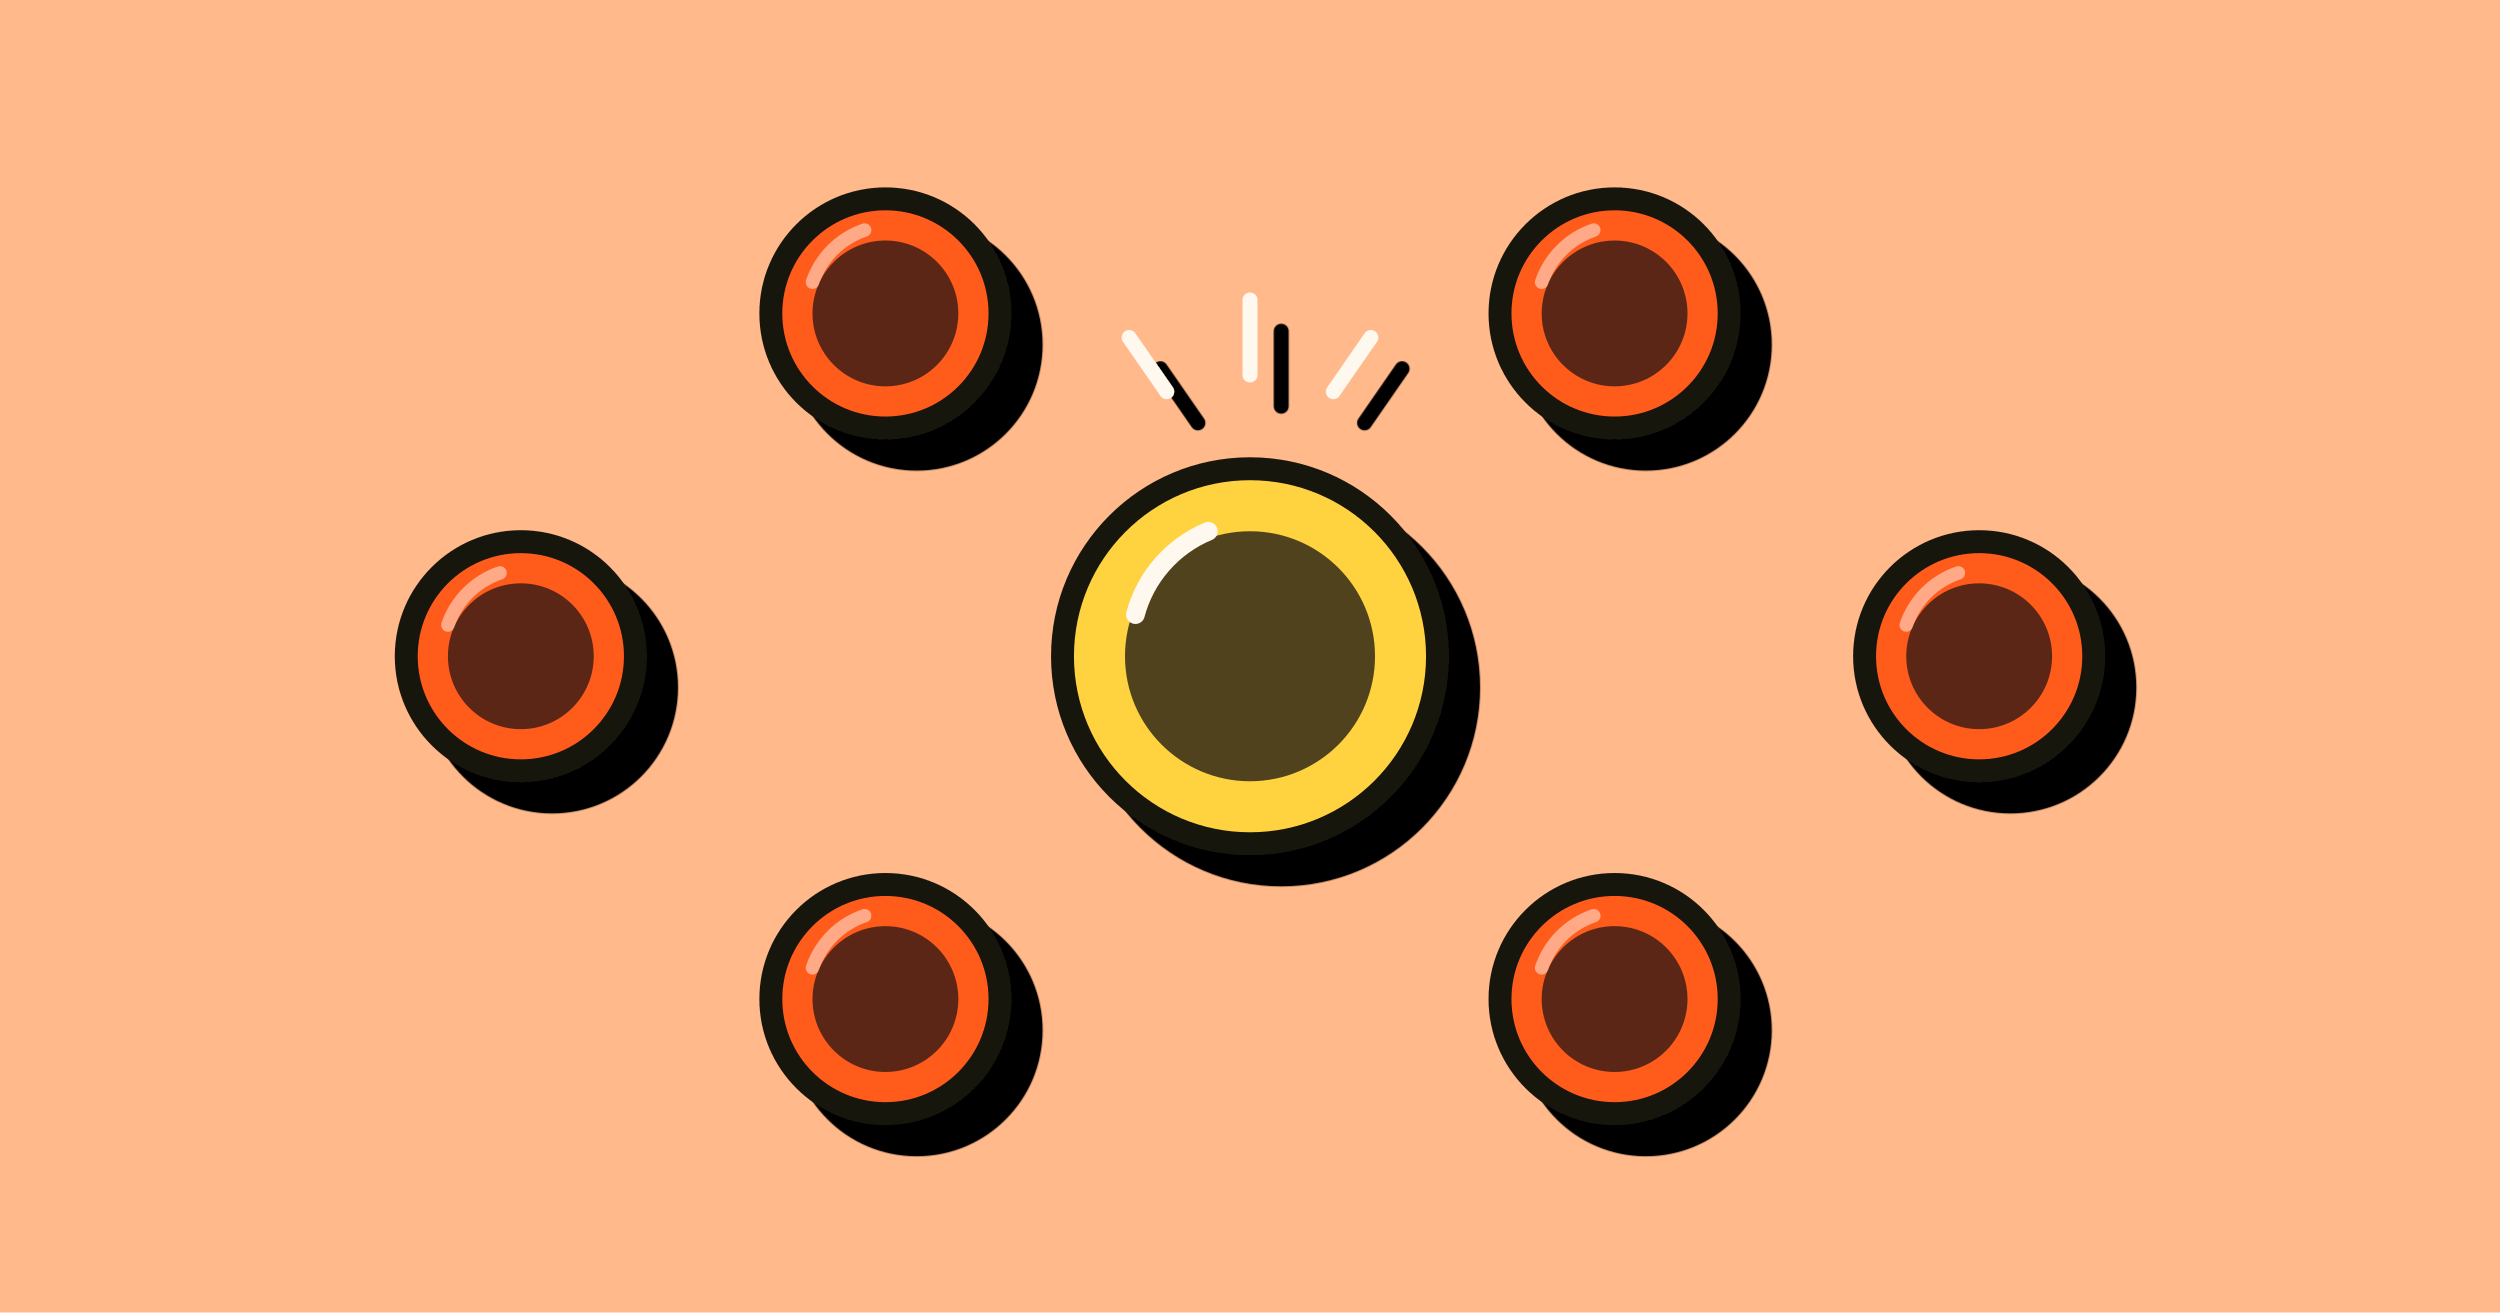
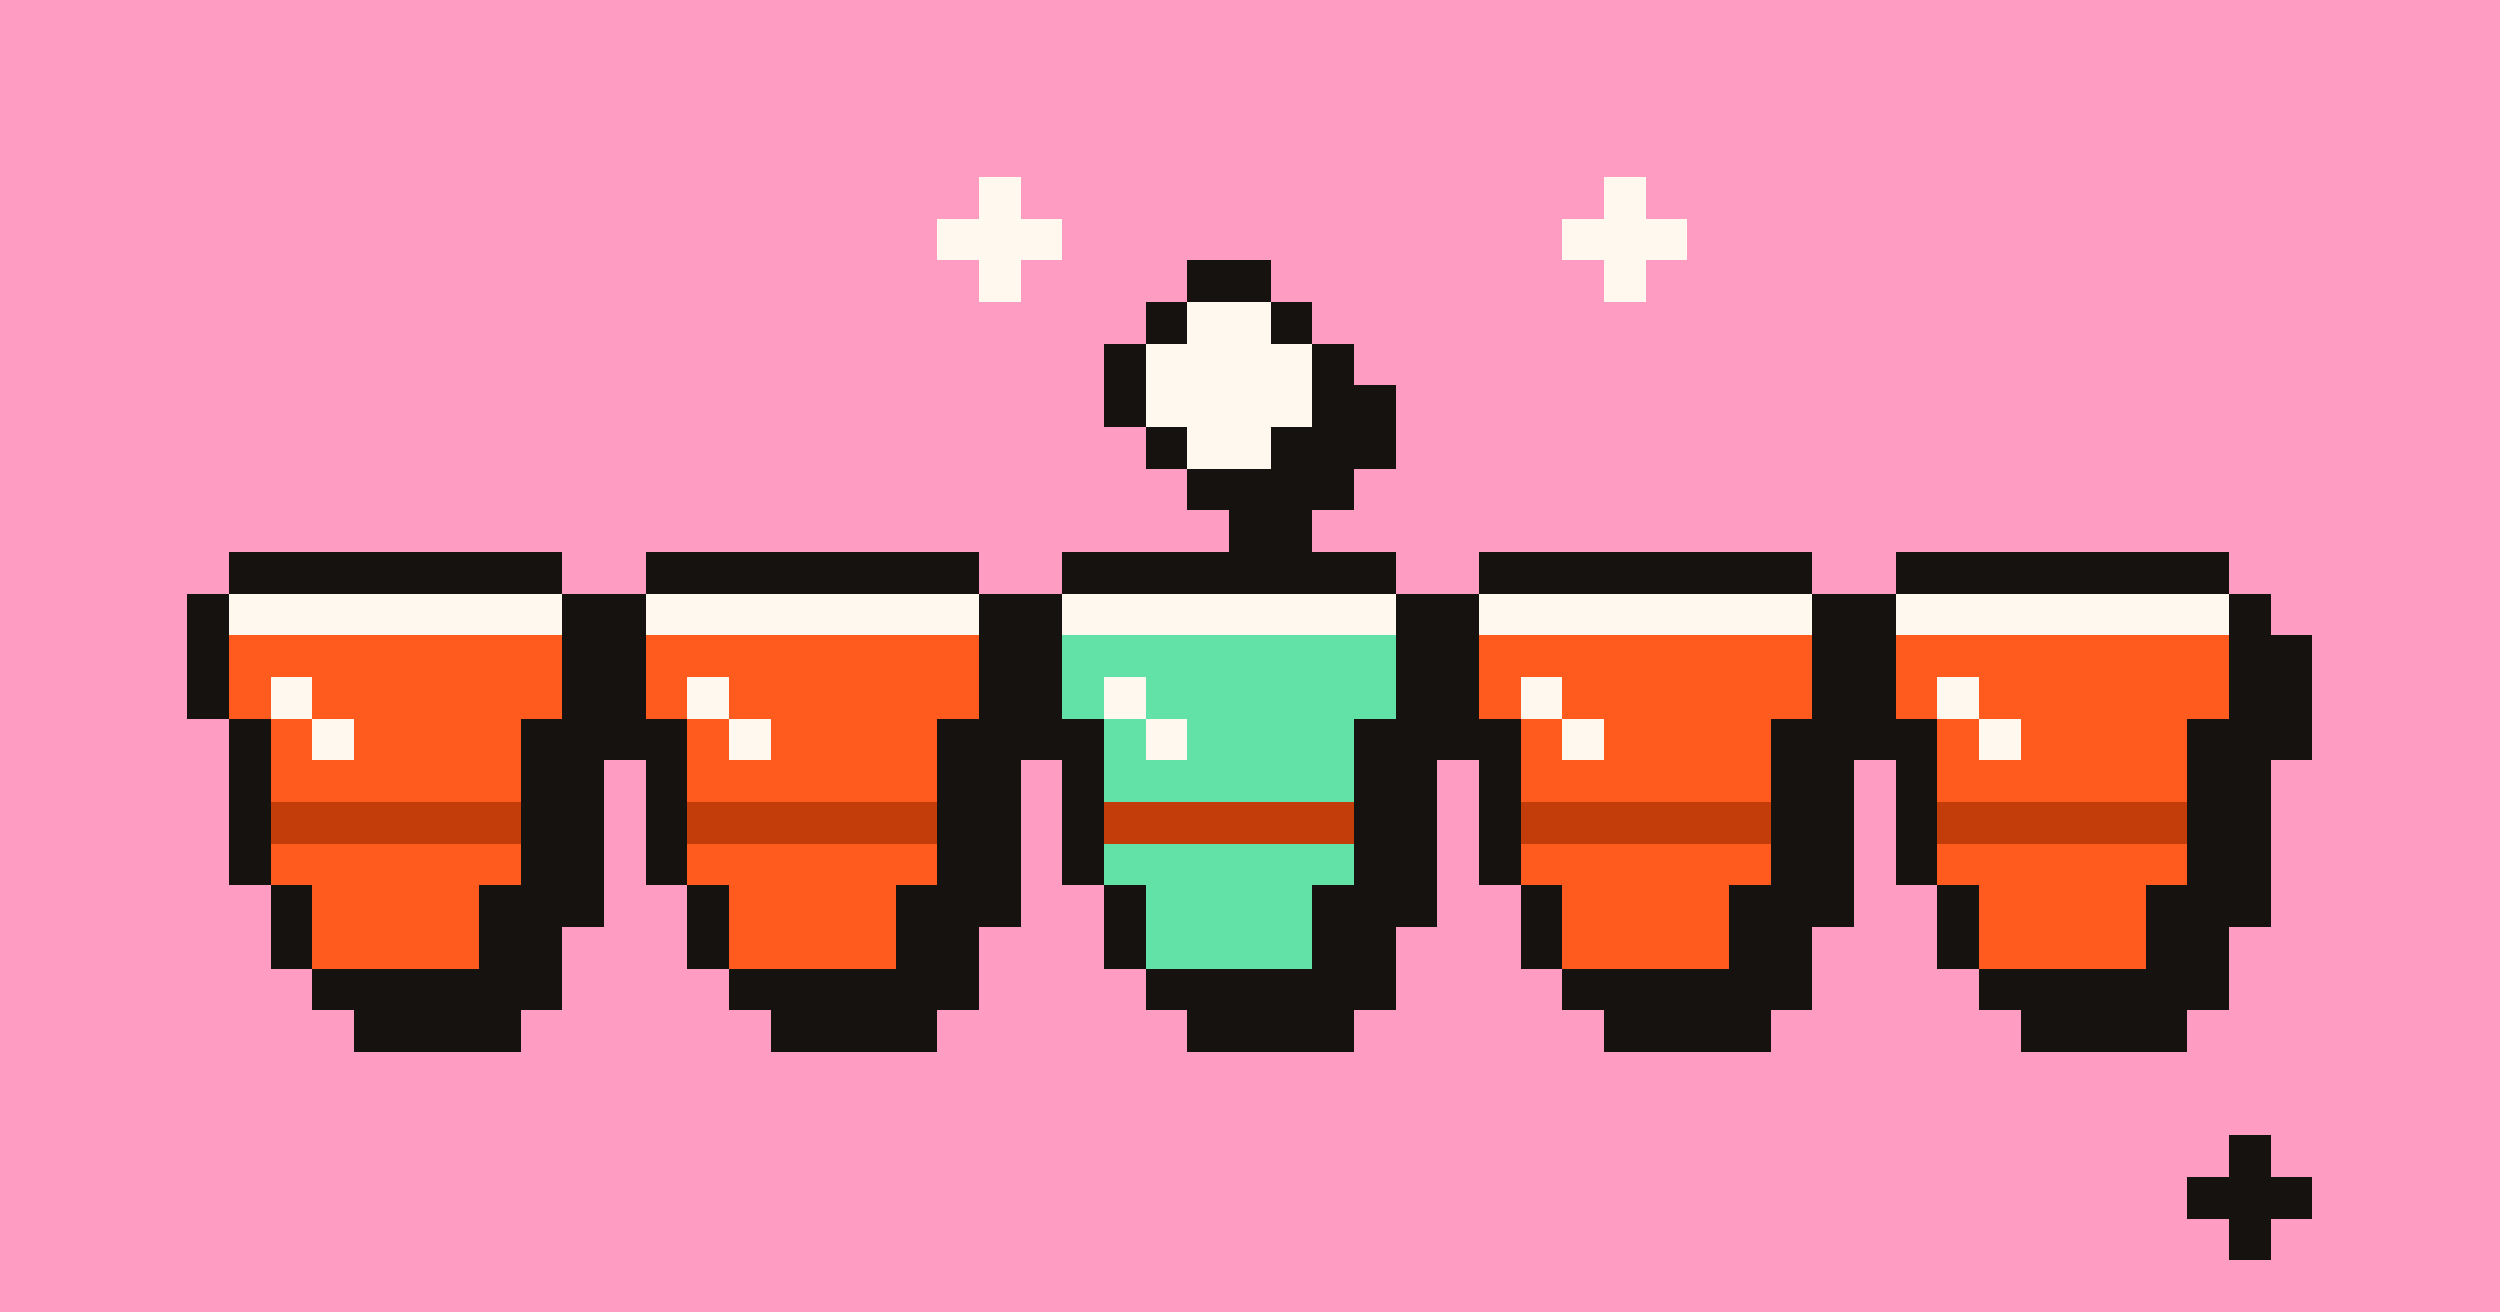
- <svg xmlns="http://www.w3.org/2000/svg" viewBox="0 0 240 126" width="240" height="126">
-   <defs>
-     <filter id="h" x="-5%" y="-5%" width="115%" height="125%">
-       <feOffset in="SourceAlpha" dx="3" dy="3" result="s" />
-       <feMerge>
-         <feMergeNode in="s" />
-         <feMergeNode in="SourceGraphic" />
-       </feMerge>
-     </filter>
-   </defs>
-   <rect width="240" height="126" fill="#FFB98A" />
-   <g filter="url(#h)">
-     <circle cx="190" cy="63" r="11" fill="#FF5B1F" stroke="#16120F" stroke-width="2.2" stroke-linejoin="round" vector-effect="non-scaling-stroke" />
-     <circle cx="190" cy="63" r="7" fill="#16120F" opacity=".7" />
-     <path d="M183 60 A8 8 0 0 1 188 55" fill="none" stroke="#FFF8EE" stroke-opacity=".5" stroke-width="1.3" stroke-linecap="round" />
-     <circle cx="155" cy="95.91" r="11" fill="#FF5B1F" stroke="#16120F" stroke-width="2.2" stroke-linejoin="round" vector-effect="non-scaling-stroke" />
-     <circle cx="155" cy="95.91" r="7" fill="#16120F" opacity=".7" />
-     <path d="M148 92.91 A8 8 0 0 1 153 87.91" fill="none" stroke="#FFF8EE" stroke-opacity=".5" stroke-width="1.3" stroke-linecap="round" />
-     <circle cx="85" cy="95.91" r="11" fill="#FF5B1F" stroke="#16120F" stroke-width="2.2" stroke-linejoin="round" vector-effect="non-scaling-stroke" />
-     <circle cx="85" cy="95.91" r="7" fill="#16120F" opacity=".7" />
-     <path d="M78 92.91 A8 8 0 0 1 83 87.91" fill="none" stroke="#FFF8EE" stroke-opacity=".5" stroke-width="1.3" stroke-linecap="round" />
-     <circle cx="50" cy="63" r="11" fill="#FF5B1F" stroke="#16120F" stroke-width="2.2" stroke-linejoin="round" vector-effect="non-scaling-stroke" />
-     <circle cx="50" cy="63" r="7" fill="#16120F" opacity=".7" />
-     <path d="M43 60 A8 8 0 0 1 48 55" fill="none" stroke="#FFF8EE" stroke-opacity=".5" stroke-width="1.3" stroke-linecap="round" />
-     <circle cx="85" cy="30.09" r="11" fill="#FF5B1F" stroke="#16120F" stroke-width="2.2" stroke-linejoin="round" vector-effect="non-scaling-stroke" />
-     <circle cx="85" cy="30.09" r="7" fill="#16120F" opacity=".7" />
-     <path d="M78 27.09 A8 8 0 0 1 83 22.09" fill="none" stroke="#FFF8EE" stroke-opacity=".5" stroke-width="1.3" stroke-linecap="round" />
-     <circle cx="155" cy="30.09" r="11" fill="#FF5B1F" stroke="#16120F" stroke-width="2.2" stroke-linejoin="round" vector-effect="non-scaling-stroke" />
-     <circle cx="155" cy="30.09" r="7" fill="#16120F" opacity=".7" />
-     <path d="M148 27.09 A8 8 0 0 1 153 22.09" fill="none" stroke="#FFF8EE" stroke-opacity=".5" stroke-width="1.3" stroke-linecap="round" />
-     <circle cx="120" cy="63" r="18" fill="#FFD23F" stroke="#16120F" stroke-width="2.2" stroke-linejoin="round" vector-effect="non-scaling-stroke" />
-     <circle cx="120" cy="63" r="12" fill="#16120F" opacity=".75" />
-     <path d="M109 59 A12 12 0 0 1 116 51" fill="none" stroke="#FFF8EE" stroke-width="1.8" stroke-linecap="round" />
-     <g stroke="#FFF8EE" stroke-width="1.44" stroke-linecap="round">
-       <line x1="120" y1="36" x2="120" y2="28.8" />
-       <line x1="112" y1="37.6" x2="108.4" y2="32.4" />
-       <line x1="128" y1="37.6" x2="131.6" y2="32.4" />
-     </g>
-   </g>
+ <svg xmlns="http://www.w3.org/2000/svg" viewBox="0 0 240 126" width="240" height="126" shape-rendering="crispEdges">
+   <rect width="240" height="126" fill="#FF9CC2" />
+   <rect x="214" y="109" width="4" height="4" fill="#16120F" />
+   <rect x="210" y="113" width="4" height="4" fill="#16120F" />
+   <rect x="214" y="113" width="4" height="4" fill="#16120F" />
+   <rect x="218" y="113" width="4" height="4" fill="#16120F" />
+   <rect x="214" y="117" width="4" height="4" fill="#16120F" />
+   <rect x="154" y="17" width="4" height="4" fill="#FFF8EE" />
+   <rect x="150" y="21" width="4" height="4" fill="#FFF8EE" />
+   <rect x="154" y="21" width="4" height="4" fill="#FFF8EE" />
+   <rect x="158" y="21" width="4" height="4" fill="#FFF8EE" />
+   <rect x="154" y="25" width="4" height="4" fill="#FFF8EE" />
+   <rect x="94" y="17" width="4" height="4" fill="#FFF8EE" />
+   <rect x="90" y="21" width="4" height="4" fill="#FFF8EE" />
+   <rect x="94" y="21" width="4" height="4" fill="#FFF8EE" />
+   <rect x="98" y="21" width="4" height="4" fill="#FFF8EE" />
+   <rect x="94" y="25" width="4" height="4" fill="#FFF8EE" />
+   <rect x="130" y="37" width="4" height="4" fill="#16120F" />
+   <rect x="126" y="41" width="8" height="4" fill="#16120F" />
+   <rect x="122" y="45" width="8" height="4" fill="#16120F" />
+   <rect x="118" y="49" width="8" height="4" fill="#16120F" />
+   <rect x="218" y="61" width="4" height="4" fill="#16120F" />
+   <rect x="218" y="65" width="4" height="4" fill="#16120F" />
+   <rect x="54" y="69" width="8" height="4" fill="#16120F" />
+   <rect x="94" y="69" width="8" height="4" fill="#16120F" />
+   <rect x="134" y="69" width="8" height="4" fill="#16120F" />
+   <rect x="174" y="69" width="8" height="4" fill="#16120F" />
+   <rect x="214" y="69" width="8" height="4" fill="#16120F" />
+   <rect x="54" y="73" width="4" height="4" fill="#16120F" />
+   <rect x="94" y="73" width="4" height="4" fill="#16120F" />
+   <rect x="134" y="73" width="4" height="4" fill="#16120F" />
+   <rect x="174" y="73" width="4" height="4" fill="#16120F" />
+   <rect x="214" y="73" width="4" height="4" fill="#16120F" />
+   <rect x="54" y="77" width="4" height="4" fill="#16120F" />
+   <rect x="94" y="77" width="4" height="4" fill="#16120F" />
+   <rect x="134" y="77" width="4" height="4" fill="#16120F" />
+   <rect x="174" y="77" width="4" height="4" fill="#16120F" />
+   <rect x="214" y="77" width="4" height="4" fill="#16120F" />
+   <rect x="54" y="81" width="4" height="4" fill="#16120F" />
+   <rect x="94" y="81" width="4" height="4" fill="#16120F" />
+   <rect x="134" y="81" width="4" height="4" fill="#16120F" />
+   <rect x="174" y="81" width="4" height="4" fill="#16120F" />
+   <rect x="214" y="81" width="4" height="4" fill="#16120F" />
+   <rect x="50" y="85" width="8" height="4" fill="#16120F" />
+   <rect x="90" y="85" width="8" height="4" fill="#16120F" />
+   <rect x="130" y="85" width="8" height="4" fill="#16120F" />
+   <rect x="170" y="85" width="8" height="4" fill="#16120F" />
+   <rect x="210" y="85" width="8" height="4" fill="#16120F" />
+   <rect x="50" y="89" width="4" height="4" fill="#16120F" />
+   <rect x="90" y="89" width="4" height="4" fill="#16120F" />
+   <rect x="130" y="89" width="4" height="4" fill="#16120F" />
+   <rect x="170" y="89" width="4" height="4" fill="#16120F" />
+   <rect x="210" y="89" width="4" height="4" fill="#16120F" />
+   <rect x="46" y="93" width="8" height="4" fill="#16120F" />
+   <rect x="86" y="93" width="8" height="4" fill="#16120F" />
+   <rect x="126" y="93" width="8" height="4" fill="#16120F" />
+   <rect x="166" y="93" width="8" height="4" fill="#16120F" />
+   <rect x="206" y="93" width="8" height="4" fill="#16120F" />
+   <rect x="34" y="97" width="16" height="4" fill="#16120F" />
+   <rect x="74" y="97" width="16" height="4" fill="#16120F" />
+   <rect x="114" y="97" width="16" height="4" fill="#16120F" />
+   <rect x="154" y="97" width="16" height="4" fill="#16120F" />
+   <rect x="194" y="97" width="16" height="4" fill="#16120F" />
+   <rect x="114" y="25" width="8" height="4" fill="#16120F" />
+   <rect x="110" y="29" width="4" height="4" fill="#16120F" />
+   <rect x="122" y="29" width="4" height="4" fill="#16120F" />
+   <rect x="106" y="33" width="4" height="4" fill="#16120F" />
+   <rect x="126" y="33" width="4" height="4" fill="#16120F" />
+   <rect x="106" y="37" width="4" height="4" fill="#16120F" />
+   <rect x="126" y="37" width="4" height="4" fill="#16120F" />
+   <rect x="110" y="41" width="4" height="4" fill="#16120F" />
+   <rect x="122" y="41" width="4" height="4" fill="#16120F" />
+   <rect x="114" y="45" width="8" height="4" fill="#16120F" />
+   <rect x="22" y="53" width="32" height="4" fill="#16120F" />
+   <rect x="62" y="53" width="32" height="4" fill="#16120F" />
+   <rect x="102" y="53" width="32" height="4" fill="#16120F" />
+   <rect x="142" y="53" width="32" height="4" fill="#16120F" />
+   <rect x="182" y="53" width="32" height="4" fill="#16120F" />
+   <rect x="18" y="57" width="4" height="4" fill="#16120F" />
+   <rect x="54" y="57" width="8" height="4" fill="#16120F" />
+   <rect x="94" y="57" width="8" height="4" fill="#16120F" />
+   <rect x="134" y="57" width="8" height="4" fill="#16120F" />
+   <rect x="174" y="57" width="8" height="4" fill="#16120F" />
+   <rect x="214" y="57" width="4" height="4" fill="#16120F" />
+   <rect x="18" y="61" width="4" height="4" fill="#16120F" />
+   <rect x="54" y="61" width="8" height="4" fill="#16120F" />
+   <rect x="94" y="61" width="8" height="4" fill="#16120F" />
+   <rect x="134" y="61" width="8" height="4" fill="#16120F" />
+   <rect x="174" y="61" width="8" height="4" fill="#16120F" />
+   <rect x="214" y="61" width="4" height="4" fill="#16120F" />
+   <rect x="18" y="65" width="4" height="4" fill="#16120F" />
+   <rect x="54" y="65" width="8" height="4" fill="#16120F" />
+   <rect x="94" y="65" width="8" height="4" fill="#16120F" />
+   <rect x="134" y="65" width="8" height="4" fill="#16120F" />
+   <rect x="174" y="65" width="8" height="4" fill="#16120F" />
+   <rect x="214" y="65" width="4" height="4" fill="#16120F" />
+   <rect x="22" y="69" width="4" height="4" fill="#16120F" />
+   <rect x="50" y="69" width="4" height="4" fill="#16120F" />
+   <rect x="62" y="69" width="4" height="4" fill="#16120F" />
+   <rect x="90" y="69" width="4" height="4" fill="#16120F" />
+   <rect x="102" y="69" width="4" height="4" fill="#16120F" />
+   <rect x="130" y="69" width="4" height="4" fill="#16120F" />
+   <rect x="142" y="69" width="4" height="4" fill="#16120F" />
+   <rect x="170" y="69" width="4" height="4" fill="#16120F" />
+   <rect x="182" y="69" width="4" height="4" fill="#16120F" />
+   <rect x="210" y="69" width="4" height="4" fill="#16120F" />
+   <rect x="22" y="73" width="4" height="4" fill="#16120F" />
+   <rect x="50" y="73" width="4" height="4" fill="#16120F" />
+   <rect x="62" y="73" width="4" height="4" fill="#16120F" />
+   <rect x="90" y="73" width="4" height="4" fill="#16120F" />
+   <rect x="102" y="73" width="4" height="4" fill="#16120F" />
+   <rect x="130" y="73" width="4" height="4" fill="#16120F" />
+   <rect x="142" y="73" width="4" height="4" fill="#16120F" />
+   <rect x="170" y="73" width="4" height="4" fill="#16120F" />
+   <rect x="182" y="73" width="4" height="4" fill="#16120F" />
+   <rect x="210" y="73" width="4" height="4" fill="#16120F" />
+   <rect x="22" y="77" width="4" height="4" fill="#16120F" />
+   <rect x="50" y="77" width="4" height="4" fill="#16120F" />
+   <rect x="62" y="77" width="4" height="4" fill="#16120F" />
+   <rect x="90" y="77" width="4" height="4" fill="#16120F" />
+   <rect x="102" y="77" width="4" height="4" fill="#16120F" />
+   <rect x="130" y="77" width="4" height="4" fill="#16120F" />
+   <rect x="142" y="77" width="4" height="4" fill="#16120F" />
+   <rect x="170" y="77" width="4" height="4" fill="#16120F" />
+   <rect x="182" y="77" width="4" height="4" fill="#16120F" />
+   <rect x="210" y="77" width="4" height="4" fill="#16120F" />
+   <rect x="22" y="81" width="4" height="4" fill="#16120F" />
+   <rect x="50" y="81" width="4" height="4" fill="#16120F" />
+   <rect x="62" y="81" width="4" height="4" fill="#16120F" />
+   <rect x="90" y="81" width="4" height="4" fill="#16120F" />
+   <rect x="102" y="81" width="4" height="4" fill="#16120F" />
+   <rect x="130" y="81" width="4" height="4" fill="#16120F" />
+   <rect x="142" y="81" width="4" height="4" fill="#16120F" />
+   <rect x="170" y="81" width="4" height="4" fill="#16120F" />
+   <rect x="182" y="81" width="4" height="4" fill="#16120F" />
+   <rect x="210" y="81" width="4" height="4" fill="#16120F" />
+   <rect x="26" y="85" width="4" height="4" fill="#16120F" />
+   <rect x="46" y="85" width="4" height="4" fill="#16120F" />
+   <rect x="66" y="85" width="4" height="4" fill="#16120F" />
+   <rect x="86" y="85" width="4" height="4" fill="#16120F" />
+   <rect x="106" y="85" width="4" height="4" fill="#16120F" />
+   <rect x="126" y="85" width="4" height="4" fill="#16120F" />
+   <rect x="146" y="85" width="4" height="4" fill="#16120F" />
+   <rect x="166" y="85" width="4" height="4" fill="#16120F" />
+   <rect x="186" y="85" width="4" height="4" fill="#16120F" />
+   <rect x="206" y="85" width="4" height="4" fill="#16120F" />
+   <rect x="26" y="89" width="4" height="4" fill="#16120F" />
+   <rect x="46" y="89" width="4" height="4" fill="#16120F" />
+   <rect x="66" y="89" width="4" height="4" fill="#16120F" />
+   <rect x="86" y="89" width="4" height="4" fill="#16120F" />
+   <rect x="106" y="89" width="4" height="4" fill="#16120F" />
+   <rect x="126" y="89" width="4" height="4" fill="#16120F" />
+   <rect x="146" y="89" width="4" height="4" fill="#16120F" />
+   <rect x="166" y="89" width="4" height="4" fill="#16120F" />
+   <rect x="186" y="89" width="4" height="4" fill="#16120F" />
+   <rect x="206" y="89" width="4" height="4" fill="#16120F" />
+   <rect x="30" y="93" width="16" height="4" fill="#16120F" />
+   <rect x="70" y="93" width="16" height="4" fill="#16120F" />
+   <rect x="110" y="93" width="16" height="4" fill="#16120F" />
+   <rect x="150" y="93" width="16" height="4" fill="#16120F" />
+   <rect x="190" y="93" width="16" height="4" fill="#16120F" />
+   <rect x="22" y="61" width="32" height="4" fill="#FF5B1F" />
+   <rect x="62" y="61" width="32" height="4" fill="#FF5B1F" />
+   <rect x="142" y="61" width="32" height="4" fill="#FF5B1F" />
+   <rect x="182" y="61" width="32" height="4" fill="#FF5B1F" />
+   <rect x="22" y="65" width="4" height="4" fill="#FF5B1F" />
+   <rect x="30" y="65" width="24" height="4" fill="#FF5B1F" />
+   <rect x="62" y="65" width="4" height="4" fill="#FF5B1F" />
+   <rect x="70" y="65" width="24" height="4" fill="#FF5B1F" />
+   <rect x="142" y="65" width="4" height="4" fill="#FF5B1F" />
+   <rect x="150" y="65" width="24" height="4" fill="#FF5B1F" />
+   <rect x="182" y="65" width="4" height="4" fill="#FF5B1F" />
+   <rect x="190" y="65" width="24" height="4" fill="#FF5B1F" />
+   <rect x="26" y="69" width="4" height="4" fill="#FF5B1F" />
+   <rect x="34" y="69" width="16" height="4" fill="#FF5B1F" />
+   <rect x="66" y="69" width="4" height="4" fill="#FF5B1F" />
+   <rect x="74" y="69" width="16" height="4" fill="#FF5B1F" />
+   <rect x="146" y="69" width="4" height="4" fill="#FF5B1F" />
+   <rect x="154" y="69" width="16" height="4" fill="#FF5B1F" />
+   <rect x="186" y="69" width="4" height="4" fill="#FF5B1F" />
+   <rect x="194" y="69" width="16" height="4" fill="#FF5B1F" />
+   <rect x="26" y="73" width="24" height="4" fill="#FF5B1F" />
+   <rect x="66" y="73" width="24" height="4" fill="#FF5B1F" />
+   <rect x="146" y="73" width="24" height="4" fill="#FF5B1F" />
+   <rect x="186" y="73" width="24" height="4" fill="#FF5B1F" />
+   <rect x="26" y="81" width="24" height="4" fill="#FF5B1F" />
+   <rect x="66" y="81" width="24" height="4" fill="#FF5B1F" />
+   <rect x="146" y="81" width="24" height="4" fill="#FF5B1F" />
+   <rect x="186" y="81" width="24" height="4" fill="#FF5B1F" />
+   <rect x="30" y="85" width="16" height="4" fill="#FF5B1F" />
+   <rect x="70" y="85" width="16" height="4" fill="#FF5B1F" />
+   <rect x="150" y="85" width="16" height="4" fill="#FF5B1F" />
+   <rect x="190" y="85" width="16" height="4" fill="#FF5B1F" />
+   <rect x="30" y="89" width="16" height="4" fill="#FF5B1F" />
+   <rect x="70" y="89" width="16" height="4" fill="#FF5B1F" />
+   <rect x="150" y="89" width="16" height="4" fill="#FF5B1F" />
+   <rect x="190" y="89" width="16" height="4" fill="#FF5B1F" />
+   <rect x="26" y="77" width="24" height="4" fill="#C23D0A" />
+   <rect x="66" y="77" width="24" height="4" fill="#C23D0A" />
+   <rect x="106" y="77" width="24" height="4" fill="#C23D0A" />
+   <rect x="146" y="77" width="24" height="4" fill="#C23D0A" />
+   <rect x="186" y="77" width="24" height="4" fill="#C23D0A" />
+   <rect x="102" y="61" width="32" height="4" fill="#63E2A8" />
+   <rect x="102" y="65" width="4" height="4" fill="#63E2A8" />
+   <rect x="110" y="65" width="24" height="4" fill="#63E2A8" />
+   <rect x="106" y="69" width="4" height="4" fill="#63E2A8" />
+   <rect x="114" y="69" width="16" height="4" fill="#63E2A8" />
+   <rect x="106" y="73" width="24" height="4" fill="#63E2A8" />
+   <rect x="106" y="81" width="24" height="4" fill="#63E2A8" />
+   <rect x="110" y="85" width="16" height="4" fill="#63E2A8" />
+   <rect x="110" y="89" width="16" height="4" fill="#63E2A8" />
+   <rect x="114" y="29" width="8" height="4" fill="#FFF8EE" />
+   <rect x="110" y="33" width="16" height="4" fill="#FFF8EE" />
+   <rect x="110" y="37" width="16" height="4" fill="#FFF8EE" />
+   <rect x="114" y="41" width="8" height="4" fill="#FFF8EE" />
+   <rect x="22" y="57" width="32" height="4" fill="#FFF8EE" />
+   <rect x="62" y="57" width="32" height="4" fill="#FFF8EE" />
+   <rect x="102" y="57" width="32" height="4" fill="#FFF8EE" />
+   <rect x="142" y="57" width="32" height="4" fill="#FFF8EE" />
+   <rect x="182" y="57" width="32" height="4" fill="#FFF8EE" />
+   <rect x="26" y="65" width="4" height="4" fill="#FFF8EE" />
+   <rect x="66" y="65" width="4" height="4" fill="#FFF8EE" />
+   <rect x="106" y="65" width="4" height="4" fill="#FFF8EE" />
+   <rect x="146" y="65" width="4" height="4" fill="#FFF8EE" />
+   <rect x="186" y="65" width="4" height="4" fill="#FFF8EE" />
+   <rect x="30" y="69" width="4" height="4" fill="#FFF8EE" />
+   <rect x="70" y="69" width="4" height="4" fill="#FFF8EE" />
+   <rect x="110" y="69" width="4" height="4" fill="#FFF8EE" />
+   <rect x="150" y="69" width="4" height="4" fill="#FFF8EE" />
+   <rect x="190" y="69" width="4" height="4" fill="#FFF8EE" />
</svg>
